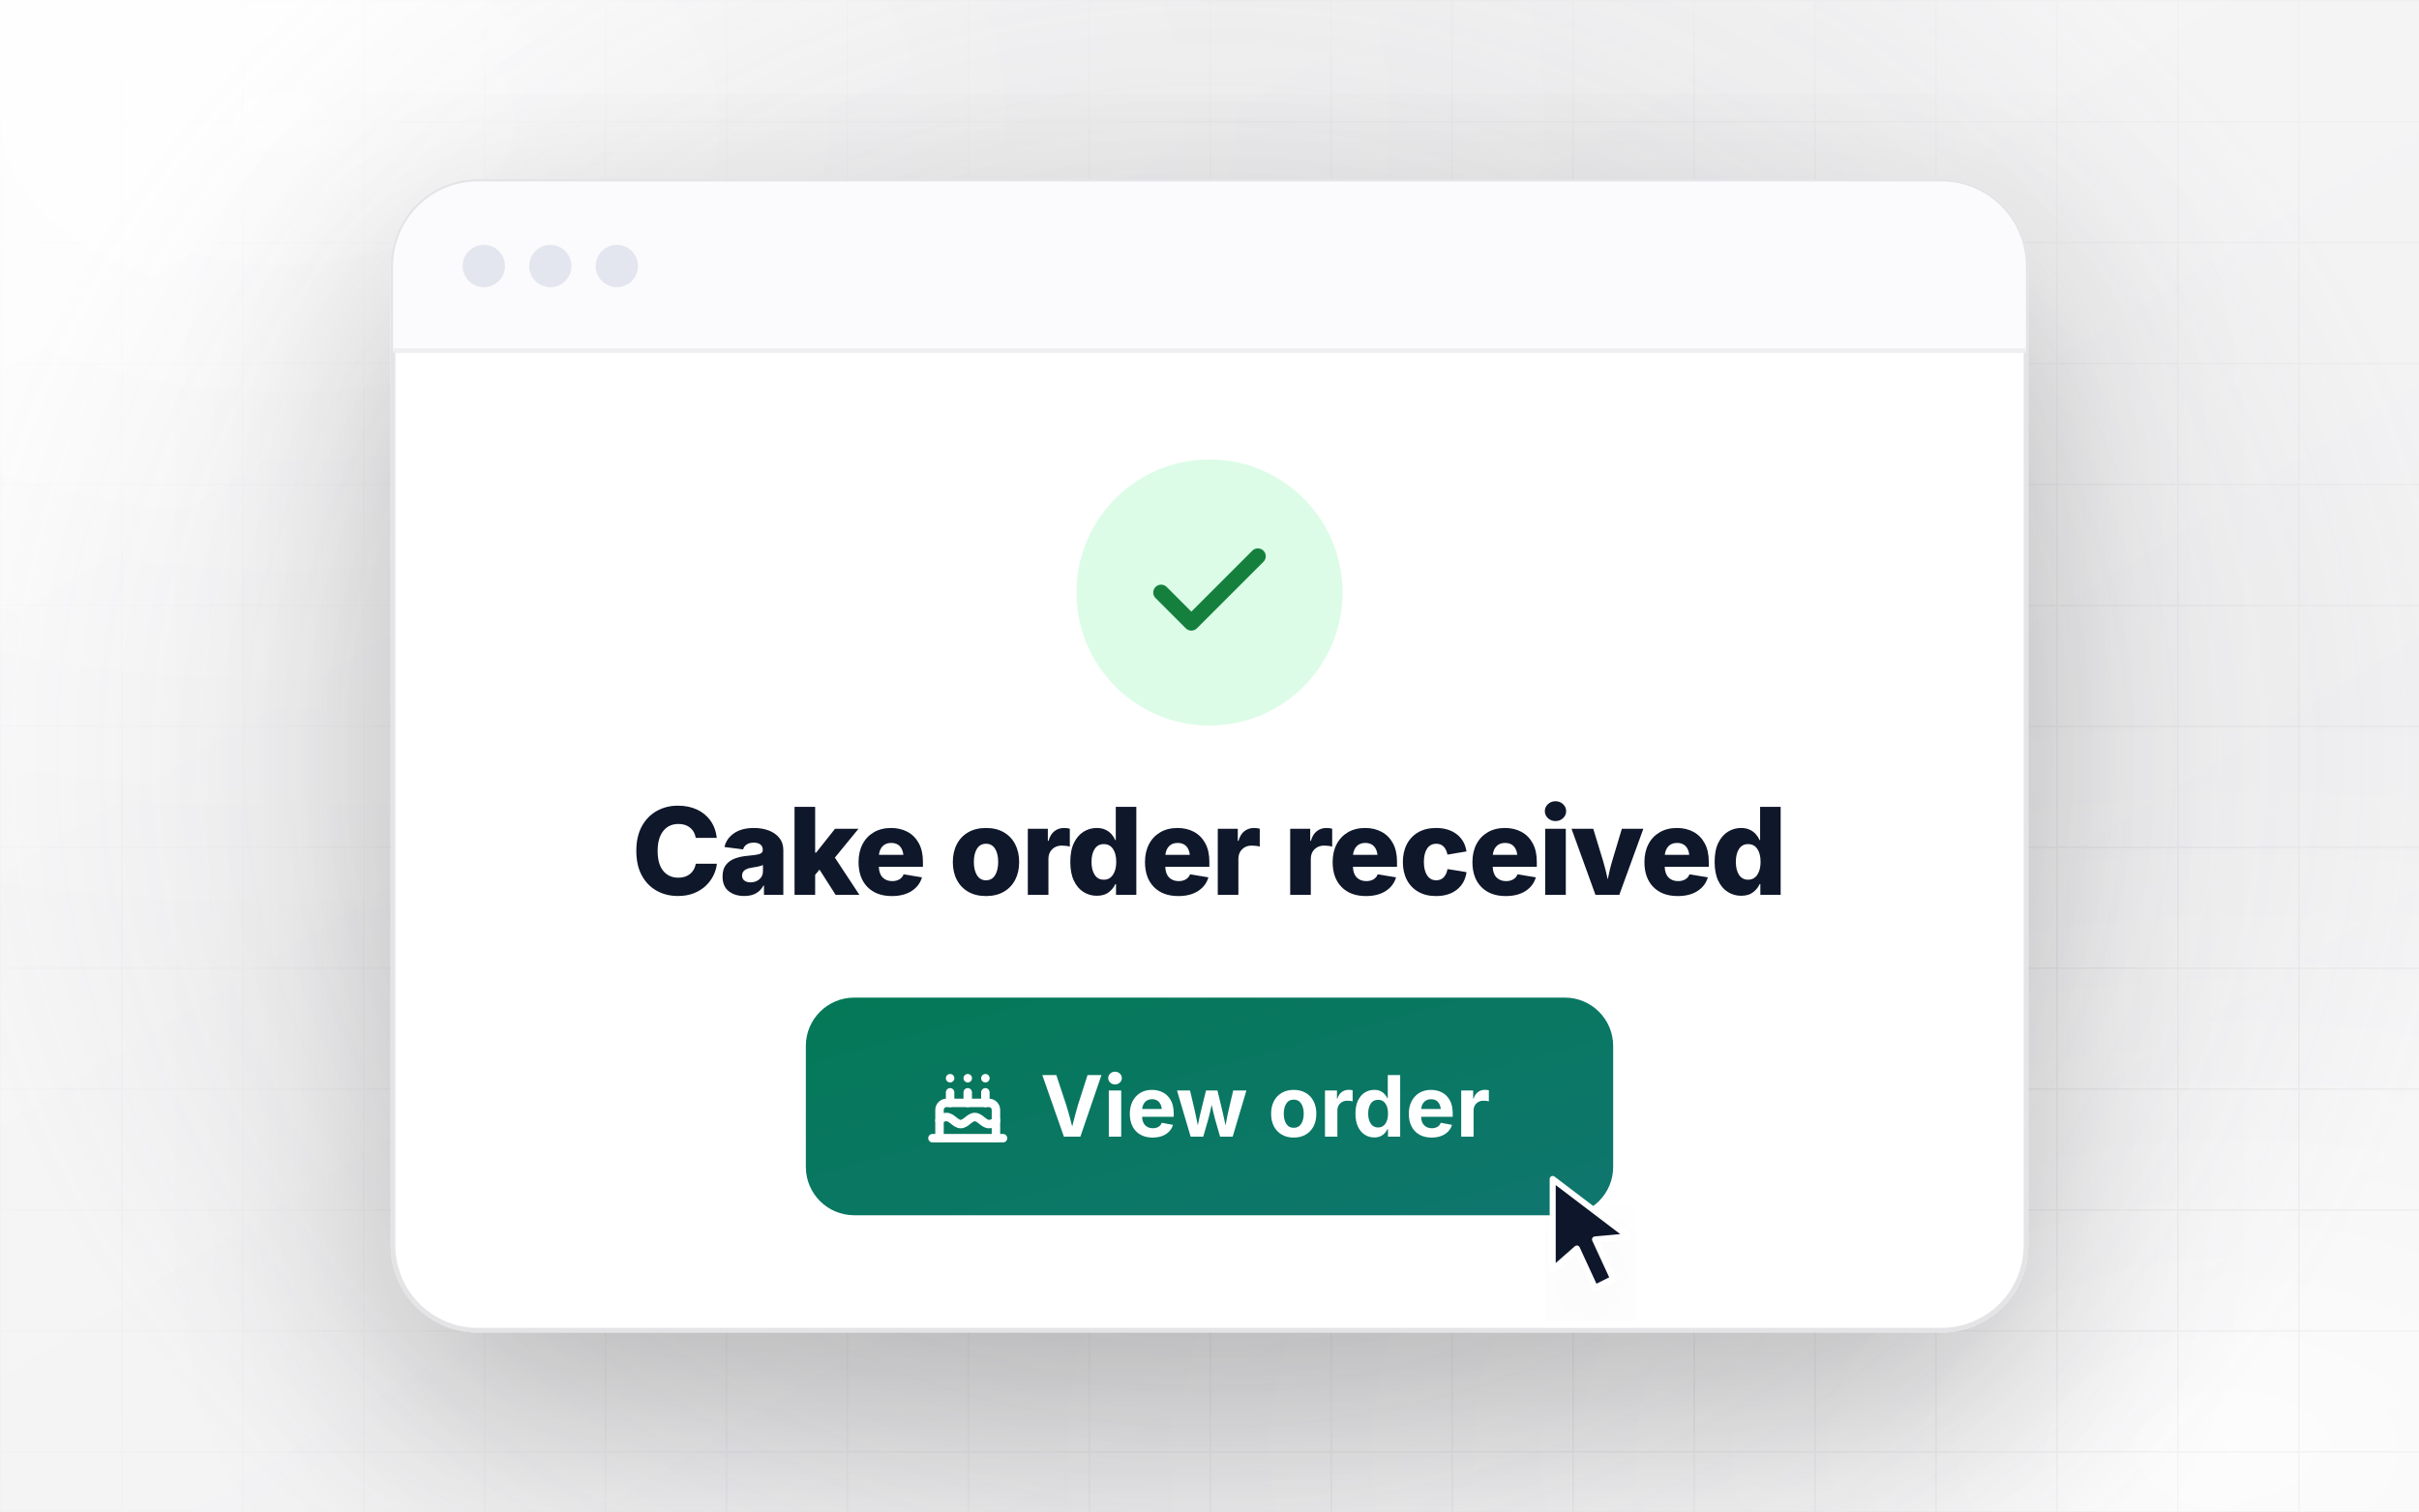
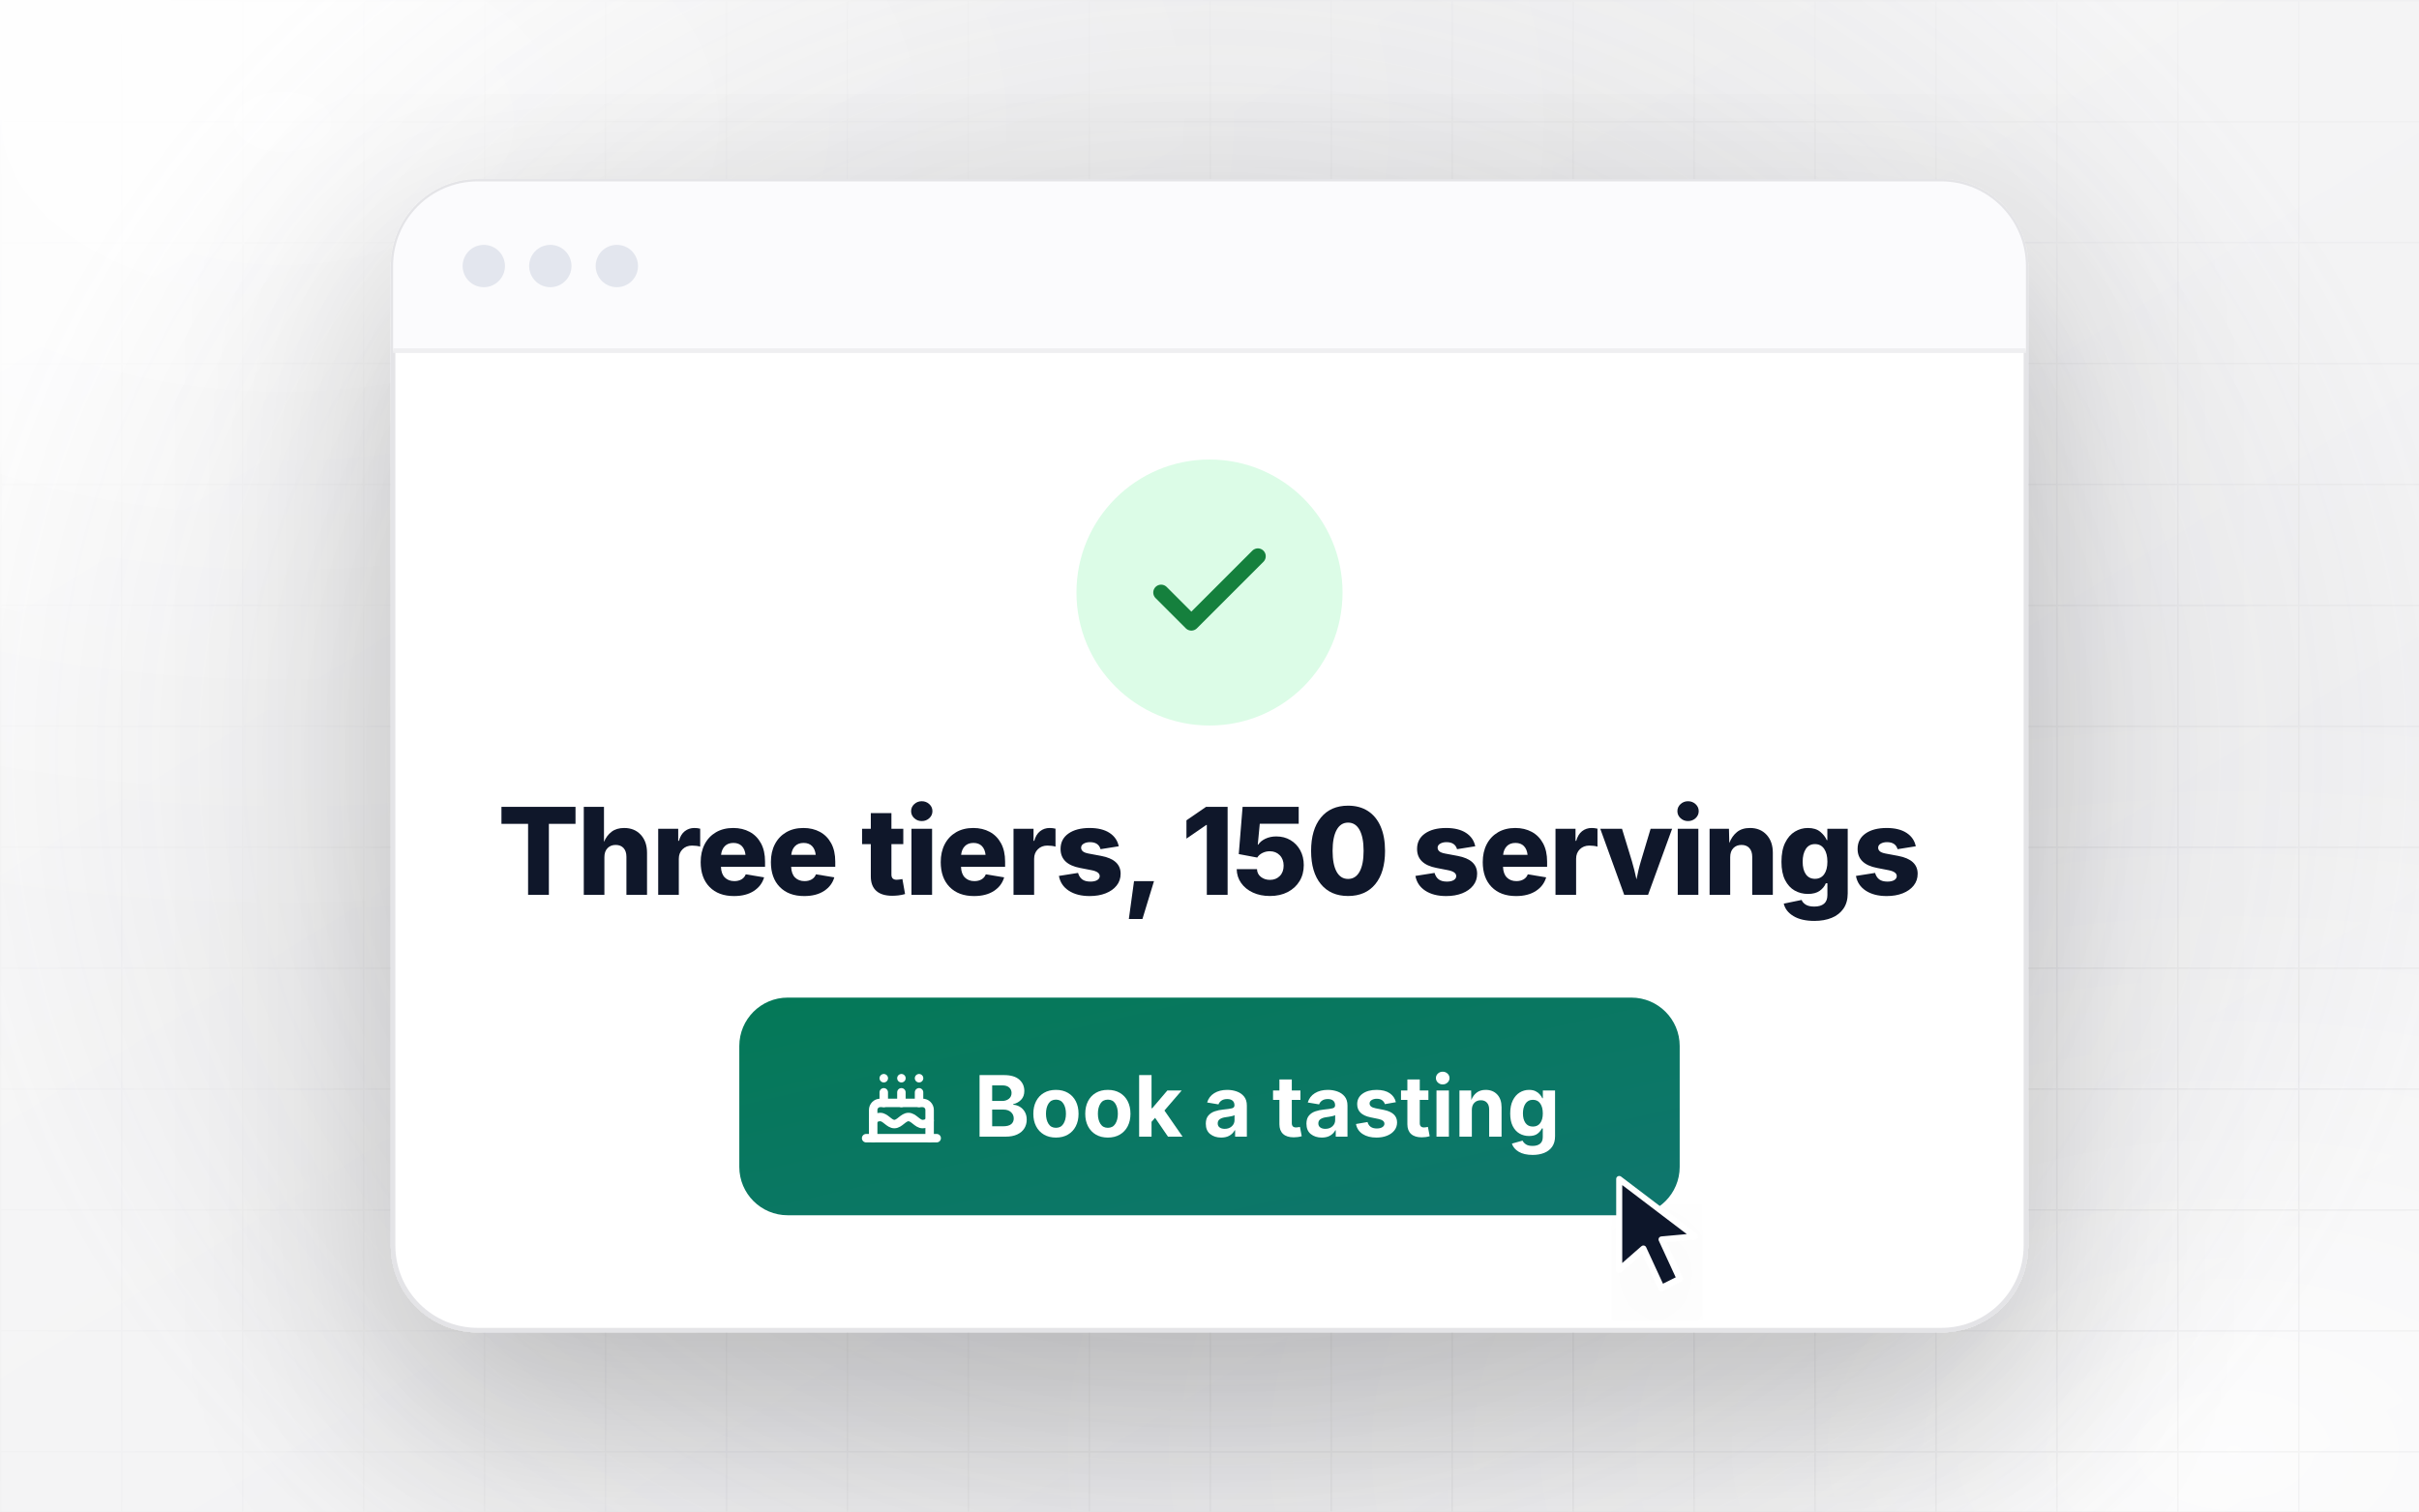
<svg xmlns="http://www.w3.org/2000/svg" xmlns:xlink="http://www.w3.org/1999/xlink" viewBox="0 0 800 500" width="800" height="500" role="img">
  <defs>
    <linearGradient id="bg" x1="0" y1="0" x2="1" y2="1">
      <stop offset="0" stop-color="#FAFAFA" />
      <stop offset="1" stop-color="#EEEEF0" />
    </linearGradient>
    <radialGradient id="glowA" cx="0.12" cy="0.08" r="0.55">
      <stop offset="0" stop-color="#FFFFFF" stop-opacity="0.95" />
      <stop offset="1" stop-color="#FFFFFF" stop-opacity="0" />
    </radialGradient>
    <radialGradient id="glowB" cx="0.92" cy="0.96" r="0.5">
      <stop offset="0" stop-color="#FFFFFF" stop-opacity="0.85" />
      <stop offset="1" stop-color="#FFFFFF" stop-opacity="0" />
    </radialGradient>
    <linearGradient id="gAcc" x1="0" y1="0" x2="1" y2="1">
      <stop offset="0" stop-color="#047857" />
      <stop offset="1" stop-color="#0F766E" />
    </linearGradient>
    <linearGradient id="gStroke" x1="0" y1="0" x2="1" y2="0">
      <stop offset="0" stop-color="#6EE7B7" />
      <stop offset="1" stop-color="#5EEAD4" />
    </linearGradient>
    <pattern id="grid" width="40" height="40" patternUnits="userSpaceOnUse">
      <path d="M40 0H0V40" fill="none" stroke="#52525B" stroke-opacity="0.07" stroke-width="1" />
    </pattern>
    <radialGradient id="fade" cx="0.5" cy="0.45" r="0.65">
      <stop offset="0" stop-color="#fff" stop-opacity="1" />
      <stop offset="1" stop-color="#fff" stop-opacity="0" />
    </radialGradient>
    <mask id="gridMask">
      <rect width="1200" height="800" fill="url(#fade)" />
    </mask>
    <filter id="e1" x="-10%" y="-10%" width="120%" height="140%">
      <feDropShadow dx="0" dy="1" stdDeviation="1.2" flood-color="#0F172A" flood-opacity="0.07" />
      <feDropShadow dx="0" dy="12" stdDeviation="18" flood-color="#18181B" flood-opacity="0.08" />
    </filter>
    <filter id="e2" x="-15%" y="-15%" width="130%" height="160%">
      <feDropShadow dx="0" dy="2" stdDeviation="3" flood-color="#0F172A" flood-opacity="0.10" />
      <feDropShadow dx="0" dy="28" stdDeviation="34" flood-color="#18181B" flood-opacity="0.20" />
    </filter>
    <radialGradient id="spot" cx="0.5" cy="0.5" r="0.5">
      <stop offset="0" stop-color="#71717A" stop-opacity="0.24" />
      <stop offset="1" stop-color="#71717A" stop-opacity="0" />
    </radialGradient>
-     <path id="g800_C" d="M787 -20Q586 -20 426.5 69.0Q267 158 174.5 328.5Q82 499 82 744Q82 990 175.5 1161.0Q269 1332 429.0 1421.0Q589 1510 787 1510Q964 1510 1105.0 1446.0Q1246 1382 1335.0 1260.0Q1424 1138 1445 964H1088Q1071 1073 993.5 1136.5Q916 1200 796 1200Q632 1200 537.5 1080.5Q443 961 443 744Q443 520 538.0 405.0Q633 290 794 290Q914 290 992.0 353.5Q1070 417 1089 526H1446Q1436 426 1388.5 329.0Q1341 232 1258.0 153.0Q1175 74 1057.0 27.0Q939 -20 787 -20Z" />
-     <path id="g800_a" d="M428 -20Q267 -20 163.5 62.0Q60 144 60 310Q60 434 117.0 507.0Q174 580 268.5 615.0Q363 650 476 660Q618 672 679.5 689.5Q741 707 741 759V763Q741 821 700.5 852.5Q660 884 589 884Q516 884 469.0 853.0Q422 822 408 769L92 810Q125 953 253.5 1042.5Q382 1132 592 1132Q731 1132 843.5 1089.0Q956 1046 1022.5 962.5Q1089 879 1089 759V0H761V157H752Q659 -20 428 -20ZM534 211Q622 211 683.0 263.0Q744 315 744 398V505Q714 489 657.0 478.0Q600 467 551 459Q390 435 390 326Q390 270 430.5 240.5Q471 211 534 211Z" />
-     <path id="g800_k" d="M115 0V1490H464V714H480L800 1118H1197L798 630L1213 0H810L538 427L464 339V0Z" />
+     <path id="g800_T" d="M66 1202V1490H1320V1202H869V0H517V1202Z" />
+     <path id="g800_h" d="M464 638V0H115V1490H457V896Q502 1004 585.5 1068.0Q669 1132 799 1132Q974 1132 1080.0 1017.0Q1186 902 1186 712V0H837V644Q837 738 789.0 791.5Q741 845 655 845Q570 845 517.0 790.5Q464 736 464 638Z" />
+     <path id="g800_r" d="M115 0V1118H454V914H466Q496 1024 565.5 1078.0Q635 1132 727 1132Q778 1132 826 1120V816Q801 825 760.5 829.5Q720 834 688 834Q591 834 527.5 772.0Q464 710 464 610V0Z" />
    <path id="g800_e" d="M636 -21Q373 -21 222.5 132.5Q72 286 72 555Q72 727 139.5 857.0Q207 987 331.0 1059.5Q455 1132 623 1132Q780 1132 901.5 1066.5Q1023 1001 1092.5 873.5Q1162 746 1162 562V474H415Q420 353 481.5 292.5Q543 232 642 232Q712 232 763.0 261.5Q814 291 835 347L1146 296Q1104 151 971.5 65.0Q839 -21 636 -21ZM417 677H831Q821 772 769.0 825.5Q717 879 626 879Q534 879 480.5 824.5Q427 770 417 677Z" />
-     <path id="g800_o" d="M634 -21Q459 -21 333.0 51.5Q207 124 139.5 253.5Q72 383 72 555Q72 727 139.5 857.0Q207 987 333.0 1059.5Q459 1132 634 1132Q809 1132 934.5 1059.5Q1060 987 1127.5 857.0Q1195 727 1195 555Q1195 383 1127.5 253.5Q1060 124 934.5 51.5Q809 -21 634 -21ZM634 246Q734 246 787.0 331.5Q840 417 840 557Q840 697 787.0 781.0Q734 865 634 865Q534 865 481.0 781.0Q428 697 428 557Q428 417 481.0 331.5Q534 246 634 246Z" />
-     <path id="g800_r" d="M115 0V1118H454V914H466Q496 1024 565.5 1078.0Q635 1132 727 1132Q778 1132 826 1120V816Q801 825 760.5 829.5Q720 834 688 834Q591 834 527.5 772.0Q464 710 464 610V0Z" />
-     <path id="g800_d" d="M520 -16Q396 -16 294.0 48.5Q192 113 132.0 240.5Q72 368 72 558Q72 754 134.5 881.0Q197 1008 298.5 1070.0Q400 1132 517 1132Q606 1132 669.0 1101.5Q732 1071 772.5 1023.5Q813 976 834 926H842V1490H1190V0H846V181H834Q801 105 724.5 44.5Q648 -16 520 -16ZM639 256Q738 256 794.0 338.5Q850 421 850 558Q850 697 794.5 778.0Q739 859 639 859Q538 859 484.5 776.5Q431 694 431 558Q431 422 484.5 339.0Q538 256 639 256Z" />
-     <path id="g800_c" d="M634 -21Q459 -21 333.0 51.5Q207 124 139.5 253.5Q72 383 72 555Q72 727 139.5 857.0Q207 987 333.0 1059.5Q459 1132 634 1132Q848 1132 985.5 1025.0Q1123 918 1149 735L827 681Q810 769 762.5 817.0Q715 865 638 865Q538 865 483.0 783.5Q428 702 428 557Q428 413 483.0 329.5Q538 246 638 246Q715 246 763.5 296.0Q812 346 828 436L1150 384Q1124 196 987.0 87.5Q850 -21 634 -21Z" />
+     <path id="g800_t" d="M718 1118V859H517V342Q517 255 606 255Q624 255 656.5 259.5Q689 264 703 267L748 13Q689 -4 634.0 -10.0Q579 -16 530 -16Q352 -16 260.0 67.5Q168 151 168 311V859H20V1118H168V1384H517V1118Z" />
    <path id="g800_i" d="M115 0V1118H464V0ZM289 1249Q215 1249 162.0 1298.0Q109 1347 109 1417Q109 1487 162.0 1536.0Q215 1585 289 1585Q364 1585 417.0 1536.0Q470 1487 470 1417Q470 1347 417.0 1298.0Q364 1249 289 1249Z" />
+     <path id="g800_s" d="M586 -21Q371 -21 232.5 69.5Q94 160 65 320L389 371Q410 298 460.0 261.0Q510 224 599 224Q672 224 714.0 249.5Q756 275 756 317Q756 390 619 417L424 455Q93 518 93 777Q93 944 226.5 1038.0Q360 1132 585 1132Q795 1132 922.0 1049.0Q1049 966 1078 822L770 773Q736 892 591 892Q528 892 484.5 866.5Q441 841 441 798Q441 764 468.0 738.5Q495 713 567 699L781 659Q1110 597 1110 357Q1110 242 1042.5 157.0Q975 72 857.0 25.5Q739 -21 586 -21Z" />
+     <path id="g800_comma" d="M116 -410 204 232H542L346 -410Z" />
+     <path id="g800_one" d="M788 1490V0H436V1183H426L91 952V1262L423 1490Z" />
+     <path id="g800_five" d="M642 -20Q479 -20 353.0 38.5Q227 97 154.5 199.5Q82 302 79 435H423Q425 353 489.0 303.0Q553 253 642 253Q744 253 809.0 319.0Q874 385 874 494Q874 603 808.0 670.5Q742 738 639 738Q573 738 515.0 709.0Q457 680 427 631L114 690L179 1490H1129V1204H470L436 850H444Q482 910 564.0 949.5Q646 989 750 989Q884 989 989.0 927.0Q1094 865 1154.5 755.0Q1215 645 1215 503Q1215 350 1143.5 232.0Q1072 114 943.0 47.0Q814 -20 642 -20Z" />
+     <path id="g800_zero" d="M708 -20Q413 -20 247.5 181.0Q82 382 82 744Q82 1106 247.5 1308.0Q413 1510 708 1510Q905 1510 1045.0 1419.0Q1185 1328 1259.5 1156.5Q1334 985 1334 744Q1334 383 1169.5 181.5Q1005 -20 708 -20ZM708 269Q835 269 903.0 392.0Q971 515 971 744Q971 974 903.0 1098.5Q835 1223 708 1223Q582 1223 514.0 1098.5Q446 974 446 744Q446 515 513.5 392.0Q581 269 708 269Z" />
    <path id="g800_v" d="M427 0 22 1118H390L557 571Q580 496 598.5 419.0Q617 342 635 261Q651 342 669.0 418.5Q687 495 710 571L874 1118H1238L831 0Z" />
-     <path id="g700_V" d="M571 0 49 1490H388L626 771Q662 659 698.0 528.0Q734 397 772 246Q810 398 844.5 528.0Q879 658 913 771L1143 1490H1480L970 0Z" />
+     <path id="g800_n" d="M464 638V0H115V1118H443L449 877Q493 993 578.0 1062.5Q663 1132 799 1132Q974 1132 1080.0 1017.0Q1186 902 1186 712V0H837V644Q837 738 789.0 791.5Q741 845 655 845Q570 845 517.0 790.5Q464 736 464 638Z" />
+     <path id="g800_g" d="M630 -442Q411 -442 276.0 -361.0Q141 -280 111 -149L414 -87Q429 -132 481.5 -165.5Q534 -199 628 -199Q735 -199 792.5 -151.0Q850 -103 850 -3V195H823Q792 119 718.5 67.0Q645 15 520 15Q397 15 295.5 72.5Q194 130 133.0 250.5Q72 371 72 559Q72 755 134.5 882.0Q197 1009 299.0 1070.5Q401 1132 519 1132Q652 1132 729.5 1067.0Q807 1002 839 926H849V1118H1194V25Q1194 -129 1122.5 -233.0Q1051 -337 924.0 -389.5Q797 -442 630 -442ZM639 271Q739 271 794.5 347.5Q850 424 850 560Q850 698 795.0 778.5Q740 859 639 859Q538 859 484.5 777.0Q431 695 431 560Q431 425 485.0 348.0Q539 271 639 271Z" />
+     <path id="g700_B" d="M135 0V1490H726Q971 1490 1094.5 1382.0Q1218 1274 1218 1107Q1218 975 1141.5 894.0Q1065 813 950 787V772Q1034 768 1108.5 724.0Q1183 680 1229.5 600.5Q1276 521 1276 411Q1276 293 1218.0 200.0Q1160 107 1046.0 53.5Q932 0 764 0ZM440 251H704Q839 251 900.5 303.0Q962 355 962 440Q962 533 894.5 594.0Q827 655 712 655H440ZM440 864H681Q779 864 844.0 916.0Q909 968 909 1058Q909 1139 851.5 1190.0Q794 1241 687 1241H440Z" />
+     <path id="g700_o" d="M628 -22Q460 -22 337.0 50.5Q214 123 147.5 252.5Q81 382 81 554Q81 727 147.5 857.0Q214 987 337.0 1059.5Q460 1132 628 1132Q796 1132 919.0 1059.5Q1042 987 1108.5 857.0Q1175 727 1175 554Q1175 382 1108.5 252.5Q1042 123 919.0 50.5Q796 -22 628 -22ZM628 214Q748 214 809.0 311.0Q870 408 870 555Q870 703 809.0 799.5Q748 896 628 896Q508 896 447.5 799.5Q387 703 387 555Q387 408 447.5 311.0Q508 214 628 214Z" />
+     <path id="g700_k" d="M128 0V1490H428V688H445L811 1118H1158L740 633L1179 0H826L514 456L428 359V0Z" />
+     <path id="g700_a" d="M440 -22Q280 -22 174.0 62.5Q68 147 68 313Q68 438 128.0 509.0Q188 580 284.0 613.0Q380 646 490 656Q634 670 697.5 685.5Q761 701 761 756V761Q761 832 715.5 871.0Q670 910 586 910Q499 910 446.0 872.5Q393 835 375 781L100 827Q143 972 271.5 1052.0Q400 1132 587 1132Q707 1132 815.5 1094.0Q924 1056 992.5 972.5Q1061 889 1061 753V0H777V155H767Q726 77 645.0 27.5Q564 -22 440 -22ZM525 189Q630 189 696.5 250.0Q763 311 763 400V521Q745 508 704.5 498.5Q664 489 619.0 481.5Q574 474 541 470Q458 458 407.0 423.0Q356 388 356 321Q356 256 403.5 222.5Q451 189 525 189Z" />
+     <path id="g700_t" d="M683 1118V889H474V327Q474 223 576 223Q593 223 623.5 227.5Q654 232 671 236L714 11Q664 -4 614.5 -10.0Q565 -16 520 -16Q352 -16 263.0 65.5Q174 147 174 301V889H20V1118H174V1384H474V1118Z" />
+     <path id="g700_s" d="M572 -22Q370 -22 238.5 64.0Q107 150 78 306L357 354Q400 198 581 198Q667 198 716.5 230.5Q766 263 766 313Q766 398 622 428L429 468Q107 534 107 785Q107 946 236.0 1039.0Q365 1132 577 1132Q776 1132 894.0 1051.0Q1012 970 1043 834L777 787Q759 844 711.0 880.5Q663 917 581 917Q507 917 457.0 885.5Q407 854 407 804Q407 762 439.5 732.5Q472 703 551 687L752 647Q1072 582 1072 345Q1072 235 1008.0 152.5Q944 70 831.0 24.0Q718 -22 572 -22Z" />
    <path id="g700_i" d="M128 0V1118H428V0ZM278 1264Q210 1264 162.0 1309.0Q114 1354 114 1418Q114 1482 162.0 1527.0Q210 1572 278 1572Q346 1572 394.5 1527.0Q443 1482 443 1418Q443 1354 394.5 1309.0Q346 1264 278 1264Z" />
-     <path id="g700_e" d="M633 -22Q462 -22 338.0 48.0Q214 118 147.5 247.0Q81 376 81 553Q81 726 147.5 856.0Q214 986 334.5 1059.0Q455 1132 618 1132Q764 1132 883.0 1070.0Q1002 1008 1072.5 882.0Q1143 756 1143 565V481H378Q383 344 454.0 274.0Q525 204 638 204Q717 204 773.5 237.5Q830 271 854 336L1126 285Q1085 146 956.5 62.0Q828 -22 633 -22ZM380 669H854Q843 778 784.0 842.0Q725 906 621 906Q513 906 451.0 839.5Q389 773 380 669Z" />
-     <path id="g700_w" d="M361 0 31 1118H346L443 705Q463 612 487.0 505.0Q511 398 534 273Q557 395 582.5 502.5Q608 610 631 705L733 1118H1009L1109 705Q1130 610 1155.5 503.0Q1181 396 1205 272Q1226 396 1249.0 503.0Q1272 610 1294 705L1391 1118H1710L1378 0H1073L949 431Q928 503 908.5 593.0Q889 683 869 771Q850 683 830.0 592.5Q810 502 790 431L666 0Z" />
-     <path id="g700_o" d="M628 -22Q460 -22 337.0 50.5Q214 123 147.5 252.5Q81 382 81 554Q81 727 147.5 857.0Q214 987 337.0 1059.5Q460 1132 628 1132Q796 1132 919.0 1059.5Q1042 987 1108.5 857.0Q1175 727 1175 554Q1175 382 1108.5 252.5Q1042 123 919.0 50.5Q796 -22 628 -22ZM628 214Q748 214 809.0 311.0Q870 408 870 555Q870 703 809.0 799.5Q748 896 628 896Q508 896 447.5 799.5Q387 703 387 555Q387 408 447.5 311.0Q508 214 628 214Z" />
-     <path id="g700_r" d="M128 0V1118H418V923H430Q461 1026 533.5 1079.5Q606 1133 700 1133Q751 1133 797 1123V855Q777 861 738.5 865.5Q700 870 667 870Q563 870 495.5 805.0Q428 740 428 636V0Z" />
-     <path id="g700_d" d="M537 -19Q408 -19 305.0 47.5Q202 114 141.5 242.5Q81 371 81 557Q81 748 143.0 876.0Q205 1004 308.0 1068.0Q411 1132 535 1132Q630 1132 693.0 1100.0Q756 1068 794.5 1021.0Q833 974 853 930H863V1490H1163V0H868V179H853Q832 134 793.0 88.5Q754 43 691.0 12.0Q628 -19 537 -19ZM629 222Q743 222 806.0 314.0Q869 406 869 558Q869 710 806.5 801.0Q744 892 629 892Q511 892 450.0 798.5Q389 705 389 558Q389 410 450.5 316.0Q512 222 629 222Z" />
+     <path id="g700_n" d="M428 647V0H128V1118H411L415 887Q462 1004 548.0 1068.0Q634 1132 763 1132Q937 1132 1042.0 1020.0Q1147 908 1147 711V0H847V659Q847 763 793.5 822.0Q740 881 645 881Q549 881 488.5 819.5Q428 758 428 647Z" />
+     <path id="g700_g" d="M625 -442Q415 -442 287.0 -365.0Q159 -288 122 -168L380 -96Q401 -143 457.5 -183.5Q514 -224 623 -224Q737 -224 803.0 -171.5Q869 -119 869 -8V198H846Q815 130 743.5 73.0Q672 16 536 16Q410 16 307.0 75.0Q204 134 142.5 255.0Q81 376 81 561Q81 750 143.5 877.0Q206 1004 309.5 1068.0Q413 1132 537 1132Q631 1132 695.0 1100.0Q759 1068 798.5 1021.0Q838 974 858 930H871V1118H1166V9Q1166 -142 1096.5 -242.5Q1027 -343 904.5 -392.5Q782 -442 625 -442ZM630 244Q745 244 807.5 328.5Q870 413 870 563Q870 712 808.0 802.0Q746 892 630 892Q512 892 450.5 799.5Q389 707 389 563Q389 416 451.0 330.0Q513 244 630 244Z" />
  </defs>
  <style>
.pulse{transform-box:fill-box;transform-origin:center;animation:pulse 2.4s cubic-bezier(.2,.7,.3,1) infinite}
@keyframes pulse{0%{transform:scale(1);opacity:.30}75%{transform:scale(2.1);opacity:0}100%{transform:scale(2.1);opacity:0}}
.caret{animation:blink 1.1s steps(1) infinite}
@keyframes blink{0%,55%{opacity:1}56%,100%{opacity:0}}
.press{transform-box:fill-box;transform-origin:0 0;animation:press 3.2s ease-in-out infinite}
@keyframes press{0%,58%,100%{transform:translate(0,0) scale(1)}66%{transform:translate(1.5px,2px) scale(.9)}74%{transform:translate(0,0) scale(1)}}
.ripple{transform-box:fill-box;transform-origin:center;opacity:0;animation:ripple 3.2s ease-out infinite}
@keyframes ripple{0%,62%{opacity:0;transform:scale(.4)}68%{opacity:.5}100%{opacity:0;transform:scale(2.4)}}
.sweep{animation:sweep 4.8s cubic-bezier(.45,0,.2,1) infinite}
@keyframes sweep{0%{transform:translateY(-470px);opacity:0}8%{opacity:1}72%{transform:translateY(0);opacity:1}100%{transform:translateY(0);opacity:1}}
.ring{transform-box:fill-box;transform-origin:50% 12%;animation:ring 4s ease-in-out infinite}
@keyframes ring{0%,70%,100%{transform:rotate(0)}74%{transform:rotate(14deg)}78%{transform:rotate(-12deg)}82%{transform:rotate(8deg)}86%{transform:rotate(-4deg)}90%{transform:rotate(0)}}
.glow{animation:glow 2.6s ease-in-out infinite}
@keyframes glow{0%,100%{opacity:1}50%{opacity:.45}}
.float{animation:float 6s ease-in-out infinite}
@keyframes float{0%,100%{transform:translateY(0)}50%{transform:translateY(-6px)}}
@media (prefers-reduced-motion: reduce){*{animation:none!important}}
</style>
  <rect width="800" height="500" fill="url(#bg)" />
  <rect width="800" height="500" fill="url(#glowA)" />
  <rect width="800" height="500" fill="url(#glowB)" />
  <rect width="800" height="500" fill="url(#grid)" mask="url(#gridMask)" />
  <ellipse cx="400.0" cy="250.0" rx="421.2" ry="361.0" fill="url(#spot)" />
  <rect x="130" y="60" width="540" height="380" rx="28" fill="#fff" stroke="#E4E4E7" stroke-width="1.5" filter="url(#e2)" />
  <path d="M130 116 V88 a28 28 0 0 1 28 -28 H642 a28 28 0 0 1 28 28 V116 Z" fill="#FBFBFD" />
  <line x1="130" y1="116" x2="670" y2="116" stroke="#EFEFF1" stroke-width="1.5" />
  <circle cx="160" cy="88" r="7" fill="#E3E6EE" />
  <circle cx="182" cy="88" r="7" fill="#E3E6EE" />
  <circle cx="204" cy="88" r="7" fill="#E3E6EE" />
  <circle cx="400.0" cy="196" r="44" fill="#DCFCE7" />
  <g transform="translate(376.0 172) scale(2)" fill="none" stroke="#15803D" stroke-width="2.6" stroke-linecap="round" stroke-linejoin="round">
    <path d="M20 6 9 17l-5-5" />
  </g>
  <g>
-     <use href="#g800_C" xlink:href="#g800_C" transform="translate(208.84 296.00) scale(0.01953 -0.01953)" fill="#0F172A" />
-     <use href="#g800_a" xlink:href="#g800_a" transform="translate(237.79 296.00) scale(0.01953 -0.01953)" fill="#0F172A" />
-     <use href="#g800_k" xlink:href="#g800_k" transform="translate(260.52 296.00) scale(0.01953 -0.01953)" fill="#0F172A" />
-     <use href="#g800_e" xlink:href="#g800_e" transform="translate(282.53 296.00) scale(0.01953 -0.01953)" fill="#0F172A" />
-     <use href="#g800_o" xlink:href="#g800_o" transform="translate(313.71 296.00) scale(0.01953 -0.01953)" fill="#0F172A" />
-     <use href="#g800_r" xlink:href="#g800_r" transform="translate(337.67 296.00) scale(0.01953 -0.01953)" fill="#0F172A" />
-     <use href="#g800_d" xlink:href="#g800_d" transform="translate(352.56 296.00) scale(0.01953 -0.01953)" fill="#0F172A" />
-     <use href="#g800_e" xlink:href="#g800_e" transform="translate(377.26 296.00) scale(0.01953 -0.01953)" fill="#0F172A" />
-     <use href="#g800_r" xlink:href="#g800_r" transform="translate(400.49 296.00) scale(0.01953 -0.01953)" fill="#0F172A" />
-     <use href="#g800_r" xlink:href="#g800_r" transform="translate(424.44 296.00) scale(0.01953 -0.01953)" fill="#0F172A" />
-     <use href="#g800_e" xlink:href="#g800_e" transform="translate(439.32 296.00) scale(0.01953 -0.01953)" fill="#0F172A" />
-     <use href="#g800_c" xlink:href="#g800_c" transform="translate(462.54 296.00) scale(0.01953 -0.01953)" fill="#0F172A" />
-     <use href="#g800_e" xlink:href="#g800_e" transform="translate(485.55 296.00) scale(0.01953 -0.01953)" fill="#0F172A" />
-     <use href="#g800_i" xlink:href="#g800_i" transform="translate(508.77 296.00) scale(0.01953 -0.01953)" fill="#0F172A" />
-     <use href="#g800_v" xlink:href="#g800_v" transform="translate(519.30 296.00) scale(0.01953 -0.01953)" fill="#0F172A" />
-     <use href="#g800_e" xlink:href="#g800_e" transform="translate(542.43 296.00) scale(0.01953 -0.01953)" fill="#0F172A" />
-     <use href="#g800_d" xlink:href="#g800_d" transform="translate(565.65 296.00) scale(0.01953 -0.01953)" fill="#0F172A" />
+     <use href="#g800_T" xlink:href="#g800_T" transform="translate(164.55 296.00) scale(0.01953 -0.01953)" fill="#0F172A" />
+     <use href="#g800_h" xlink:href="#g800_h" transform="translate(190.82 296.00) scale(0.01953 -0.01953)" fill="#0F172A" />
+     <use href="#g800_r" xlink:href="#g800_r" transform="translate(215.43 296.00) scale(0.01953 -0.01953)" fill="#0F172A" />
+     <use href="#g800_e" xlink:href="#g800_e" transform="translate(230.32 296.00) scale(0.01953 -0.01953)" fill="#0F172A" />
+     <use href="#g800_e" xlink:href="#g800_e" transform="translate(253.54 296.00) scale(0.01953 -0.01953)" fill="#0F172A" />
+     <use href="#g800_t" xlink:href="#g800_t" transform="translate(284.71 296.00) scale(0.01953 -0.01953)" fill="#0F172A" />
+     <use href="#g800_i" xlink:href="#g800_i" transform="translate(299.19 296.00) scale(0.01953 -0.01953)" fill="#0F172A" />
+     <use href="#g800_e" xlink:href="#g800_e" transform="translate(309.71 296.00) scale(0.01953 -0.01953)" fill="#0F172A" />
+     <use href="#g800_r" xlink:href="#g800_r" transform="translate(332.94 296.00) scale(0.01953 -0.01953)" fill="#0F172A" />
+     <use href="#g800_s" xlink:href="#g800_s" transform="translate(348.93 296.00) scale(0.01953 -0.01953)" fill="#0F172A" />
+     <use href="#g800_comma" xlink:href="#g800_comma" transform="translate(371.06 296.00) scale(0.01953 -0.01953)" fill="#0F172A" />
+     <use href="#g800_one" xlink:href="#g800_one" transform="translate(390.60 296.00) scale(0.01953 -0.01953)" fill="#0F172A" />
+     <use href="#g800_five" xlink:href="#g800_five" transform="translate(407.45 296.00) scale(0.01953 -0.01953)" fill="#0F172A" />
+     <use href="#g800_zero" xlink:href="#g800_zero" transform="translate(432.00 296.00) scale(0.01953 -0.01953)" fill="#0F172A" />
+     <use href="#g800_s" xlink:href="#g800_s" transform="translate(466.83 296.00) scale(0.01953 -0.01953)" fill="#0F172A" />
+     <use href="#g800_e" xlink:href="#g800_e" transform="translate(488.96 296.00) scale(0.01953 -0.01953)" fill="#0F172A" />
+     <use href="#g800_r" xlink:href="#g800_r" transform="translate(512.18 296.00) scale(0.01953 -0.01953)" fill="#0F172A" />
+     <use href="#g800_v" xlink:href="#g800_v" transform="translate(528.81 296.00) scale(0.01953 -0.01953)" fill="#0F172A" />
+     <use href="#g800_i" xlink:href="#g800_i" transform="translate(552.61 296.00) scale(0.01953 -0.01953)" fill="#0F172A" />
+     <use href="#g800_n" xlink:href="#g800_n" transform="translate(563.14 296.00) scale(0.01953 -0.01953)" fill="#0F172A" />
+     <use href="#g800_g" xlink:href="#g800_g" transform="translate(587.75 296.00) scale(0.01953 -0.01953)" fill="#0F172A" />
+     <use href="#g800_s" xlink:href="#g800_s" transform="translate(612.52 296.00) scale(0.01953 -0.01953)" fill="#0F172A" />
  </g>
-   <rect x="266.5" y="330" width="267" height="72" rx="16" fill="url(#gAcc)" />
-   <g transform="translate(306.0439 352.0) scale(1.1667)" fill="none" stroke="#fff" stroke-width="2.4" stroke-linecap="round" stroke-linejoin="round">
+   <rect x="244.5" y="330" width="311" height="72" rx="16" fill="url(#gAcc)" />
+   <g transform="translate(284.1074 352.0) scale(1.1667)" fill="none" stroke="#fff" stroke-width="2.4" stroke-linecap="round" stroke-linejoin="round">
    <path d="M20 21v-8a2 2 0 0 0-2-2H6a2 2 0 0 0-2 2v8" />
    <path d="M4 16s.5-1 2-1 2.5 2 4 2 2.5-2 4-2 2.5 2 4 2 2-1 2-1" />
    <path d="M2 21h20" />
    <path d="M7 8v3" />
    <path d="M12 8v3" />
    <path d="M17 8v3" />
    <path d="M7 4h.01" />
    <path d="M12 4h.01" />
    <path d="M17 4h.01" />
  </g>
  <g>
-     <use href="#g700_V" xlink:href="#g700_V" transform="translate(344.04 376.00) scale(0.01367 -0.01367)" fill="#fff" />
-     <use href="#g700_i" xlink:href="#g700_i" transform="translate(364.95 376.00) scale(0.01367 -0.01367)" fill="#fff" />
-     <use href="#g700_e" xlink:href="#g700_e" transform="translate(372.54 376.00) scale(0.01367 -0.01367)" fill="#fff" />
-     <use href="#g700_w" xlink:href="#g700_w" transform="translate(388.83 376.00) scale(0.01367 -0.01367)" fill="#fff" />
-     <use href="#g700_o" xlink:href="#g700_o" transform="translate(419.27 376.00) scale(0.01367 -0.01367)" fill="#fff" />
-     <use href="#g700_r" xlink:href="#g700_r" transform="translate(436.44 376.00) scale(0.01367 -0.01367)" fill="#fff" />
-     <use href="#g700_d" xlink:href="#g700_d" transform="translate(447.16 376.00) scale(0.01367 -0.01367)" fill="#fff" />
-     <use href="#g700_e" xlink:href="#g700_e" transform="translate(464.81 376.00) scale(0.01367 -0.01367)" fill="#fff" />
-     <use href="#g700_r" xlink:href="#g700_r" transform="translate(481.49 376.00) scale(0.01367 -0.01367)" fill="#fff" />
+     <use href="#g700_B" xlink:href="#g700_B" transform="translate(322.11 376.00) scale(0.01367 -0.01367)" fill="#fff" />
+     <use href="#g700_o" xlink:href="#g700_o" transform="translate(340.63 376.00) scale(0.01367 -0.01367)" fill="#fff" />
+     <use href="#g700_o" xlink:href="#g700_o" transform="translate(357.80 376.00) scale(0.01367 -0.01367)" fill="#fff" />
+     <use href="#g700_k" xlink:href="#g700_k" transform="translate(374.98 376.00) scale(0.01367 -0.01367)" fill="#fff" />
+     <use href="#g700_a" xlink:href="#g700_a" transform="translate(397.85 376.00) scale(0.01367 -0.01367)" fill="#fff" />
+     <use href="#g700_t" xlink:href="#g700_t" transform="translate(420.74 376.00) scale(0.01367 -0.01367)" fill="#fff" />
+     <use href="#g700_a" xlink:href="#g700_a" transform="translate(431.13 376.00) scale(0.01367 -0.01367)" fill="#fff" />
+     <use href="#g700_s" xlink:href="#g700_s" transform="translate(447.38 376.00) scale(0.01367 -0.01367)" fill="#fff" />
+     <use href="#g700_t" xlink:href="#g700_t" transform="translate(463.06 376.00) scale(0.01367 -0.01367)" fill="#fff" />
+     <use href="#g700_i" xlink:href="#g700_i" transform="translate(473.32 376.00) scale(0.01367 -0.01367)" fill="#fff" />
+     <use href="#g700_n" xlink:href="#g700_n" transform="translate(480.91 376.00) scale(0.01367 -0.01367)" fill="#fff" />
+     <use href="#g700_g" xlink:href="#g700_g" transform="translate(498.34 376.00) scale(0.01367 -0.01367)" fill="#fff" />
  </g>
-   <circle class="ripple" cx="513.5" cy="390" r="14" fill="#047857" />
+   <circle class="ripple" cx="535.5" cy="390" r="14" fill="#047857" />
  <g class="press">
    <g filter="url(#e1)">
-       <path d="M513.5 390 l0 30 l8 -7 l6 13 l6 -3 l-6 -13 l11 -1 z" fill="#0F172A" stroke="#fff" stroke-width="2" stroke-linejoin="round" />
+       <path d="M535.5 390 l0 30 l8 -7 l6 13 l6 -3 l-6 -13 l11 -1 z" fill="#0F172A" stroke="#fff" stroke-width="2" stroke-linejoin="round" />
    </g>
  </g>
</svg>
